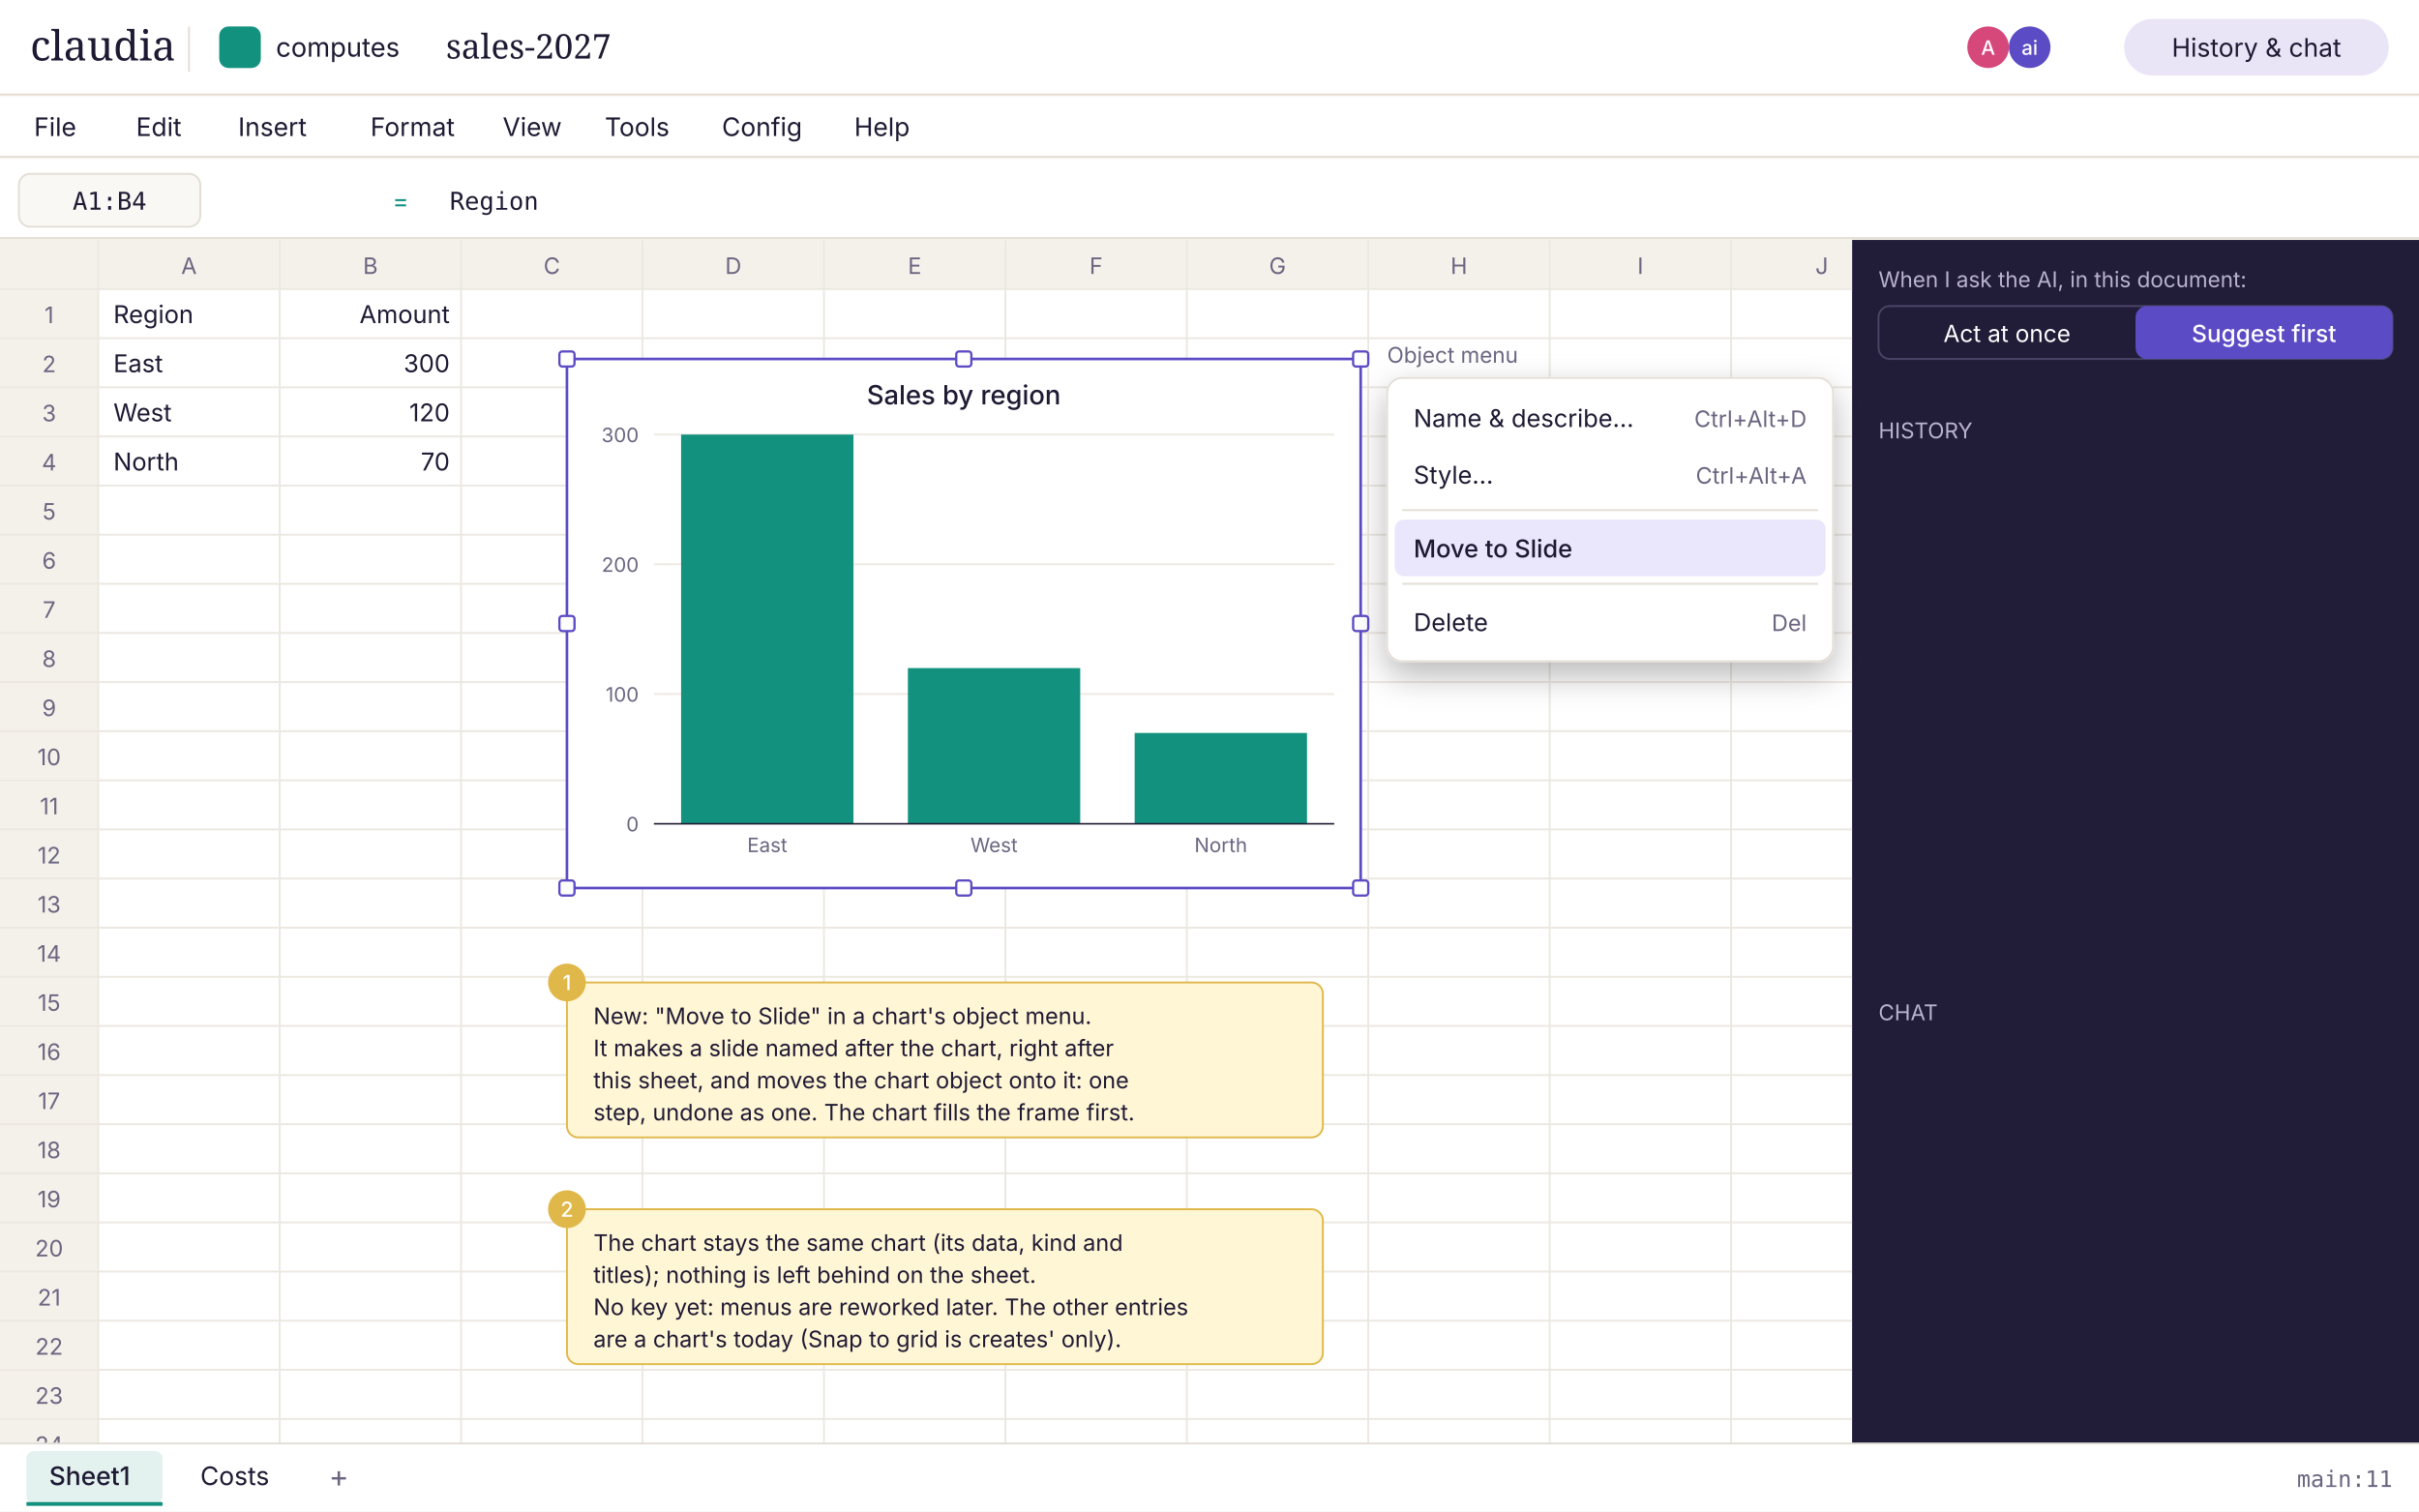
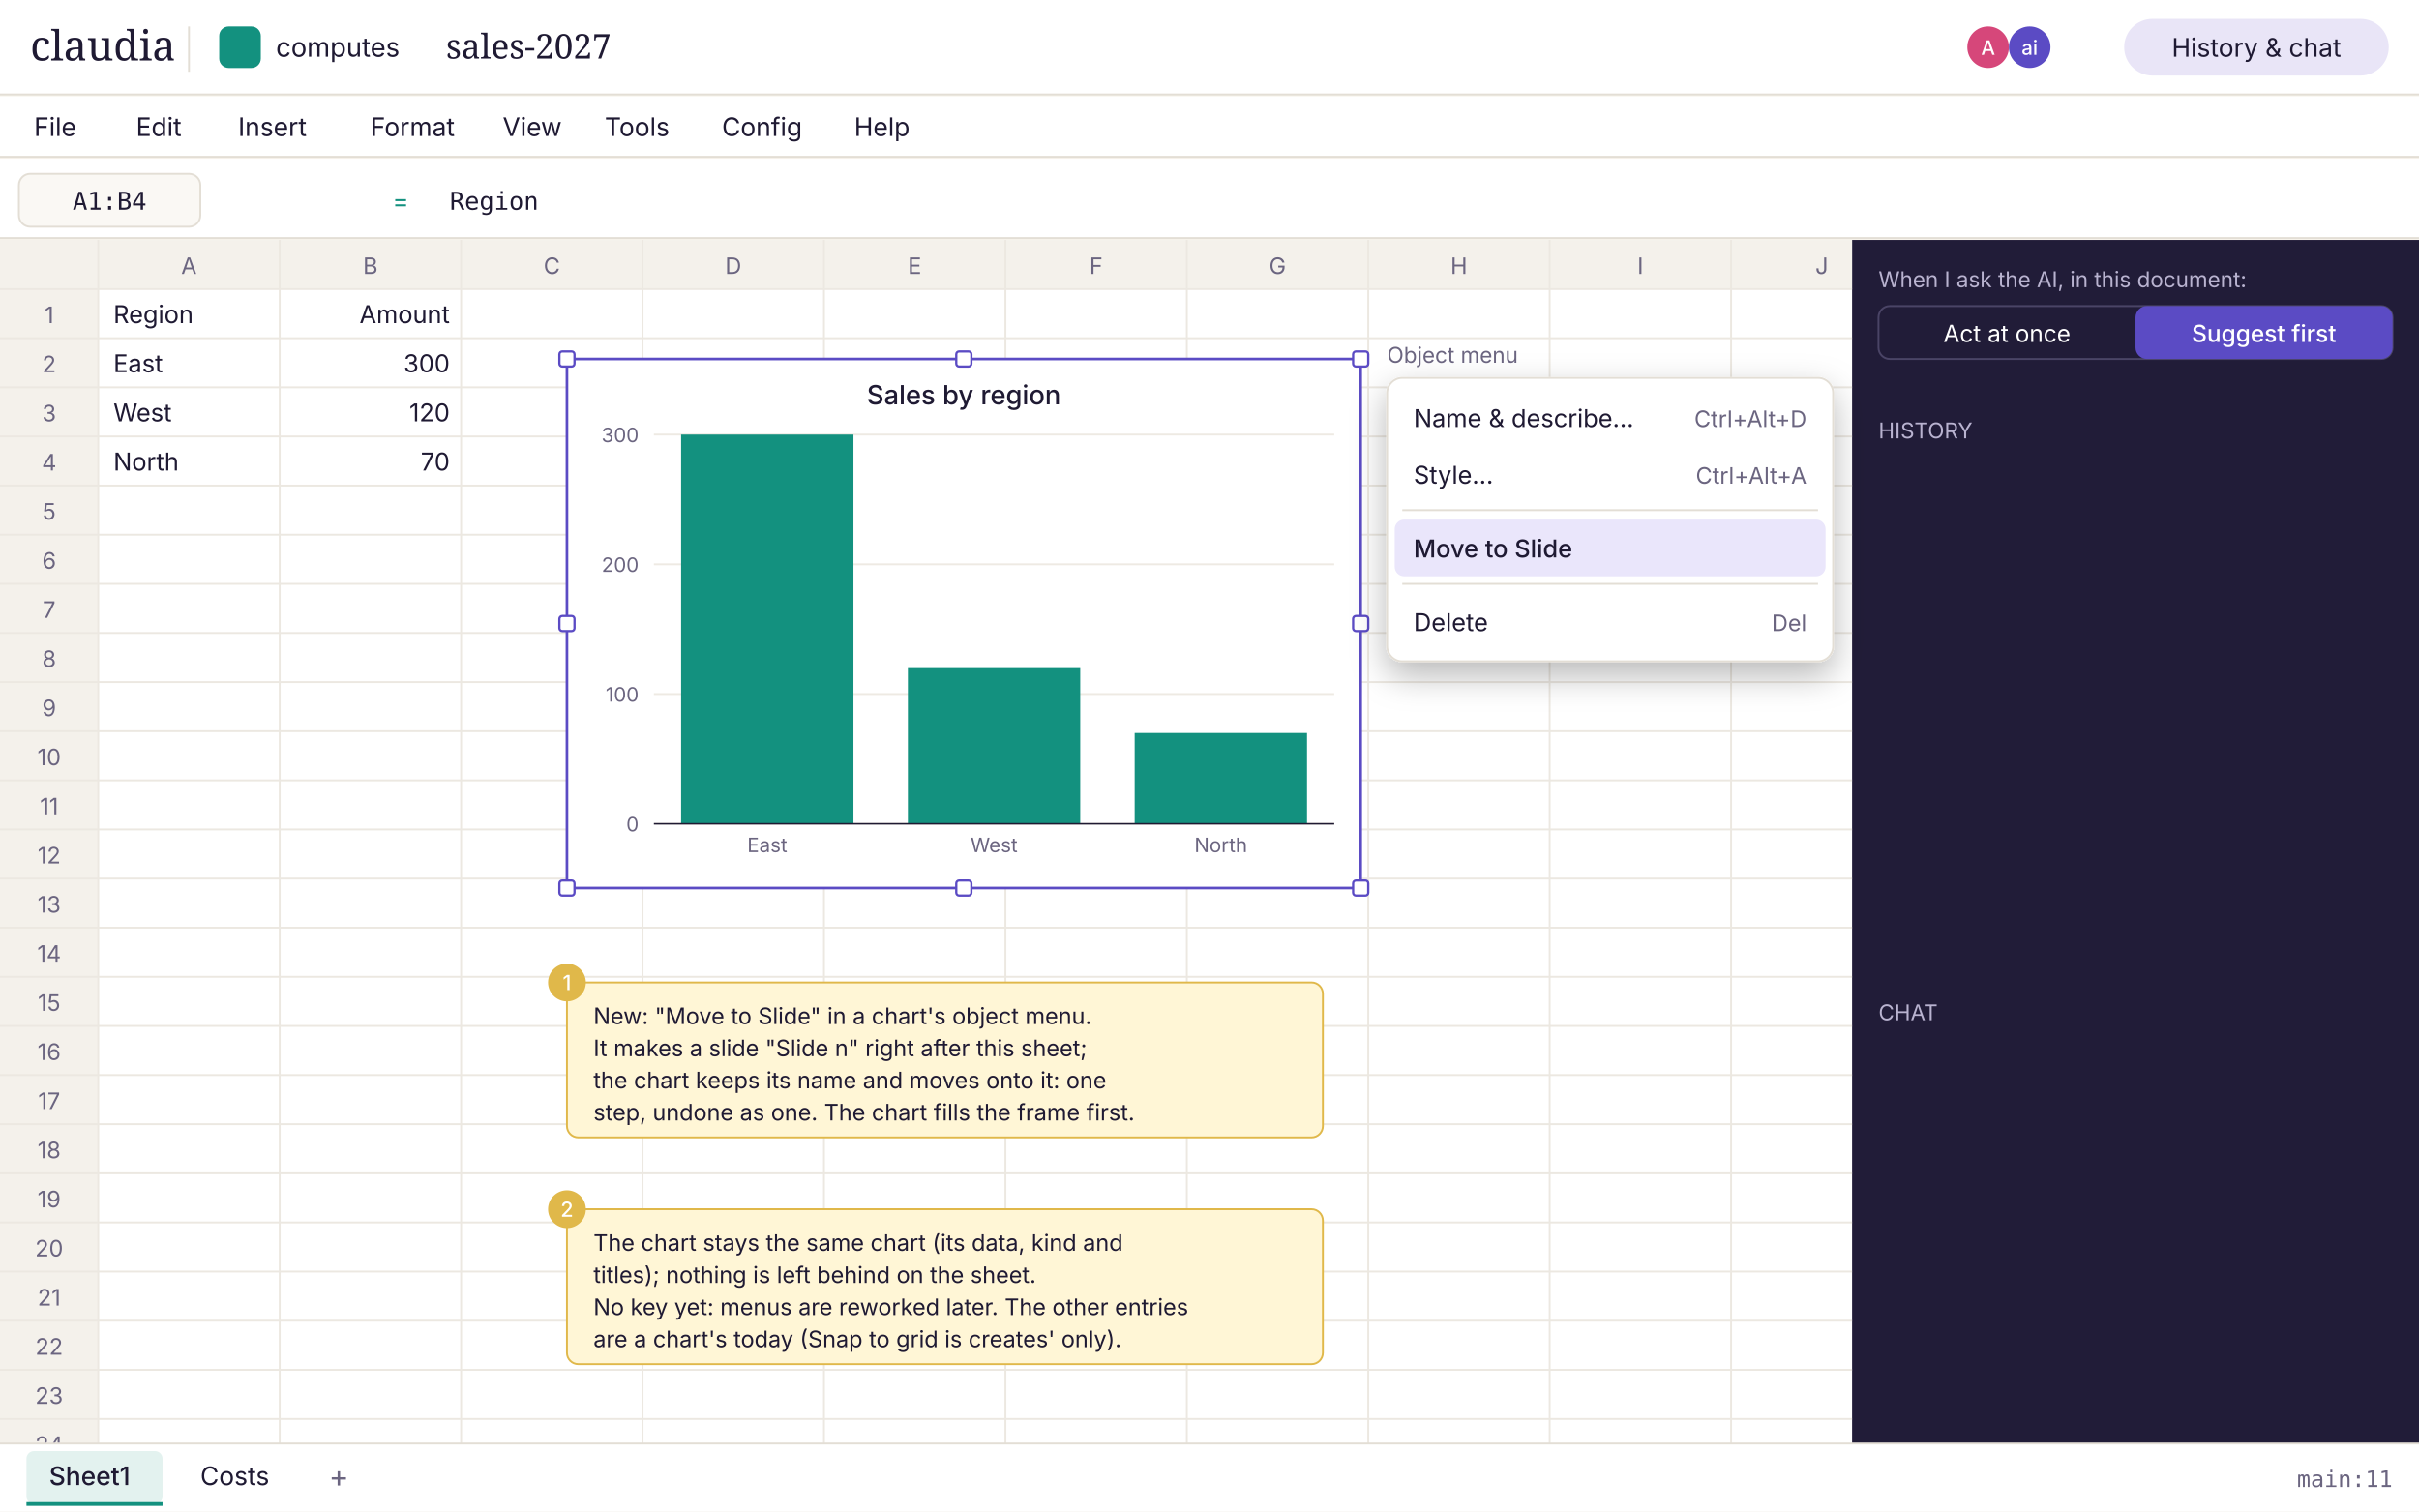
<svg xmlns="http://www.w3.org/2000/svg" width="1280" height="800" viewBox="0 0 1280 800">
  <defs>
    <filter id="sh" x="-20%" y="-20%" width="140%" height="155%">
      <feGaussianBlur in="SourceAlpha" stdDeviation="9" />
      <feOffset dy="7" result="b" />
      <feComponentTransfer>
        <feFuncA type="linear" slope="0.28" />
      </feComponentTransfer>
      <feMerge>
        <feMergeNode />
        <feMergeNode in="SourceGraphic" />
      </feMerge>
    </filter>
  </defs>
  <rect x="0" y="0" width="1280" height="800" rx="0" fill="#F7F3EC" />
  <rect x="0" y="0" width="1280" height="50" rx="0" fill="#FFFFFF" />
  <text x="16" y="32" font-family="Georgia, serif" font-size="22" fill="#1F1A33" font-weight="400" text-anchor="start">claudia</text>
  <line x1="100" y1="14" x2="100" y2="38" stroke="#E3DED5" stroke-width="1" />
  <rect x="116" y="14" width="22" height="22" rx="5" fill="#13917F" />
  <text x="146" y="30" font-family="Inter, Helvetica, Arial, sans-serif" font-size="14" fill="#1F1A33" font-weight="400" text-anchor="start">computes</text>
  <text x="236" y="31" font-family="Georgia, serif" font-size="18" fill="#1F1A33" font-weight="500" text-anchor="start">sales-2027</text>
  <circle cx="1052" cy="25" r="11" fill="#D6477A" />
  <text x="1052" y="29" font-family="Inter, Helvetica, Arial, sans-serif" font-size="10.5" fill="#FFFFFF" font-weight="500" text-anchor="middle">A</text>
  <circle cx="1074" cy="25" r="11" fill="#5B4BC4" />
  <text x="1074" y="29" font-family="Inter, Helvetica, Arial, sans-serif" font-size="10.5" fill="#FFFFFF" font-weight="500" text-anchor="middle">ai</text>
  <rect x="1124" y="10" width="140" height="30" rx="15" fill="#E9E5F7" />
  <text x="1194" y="30" font-family="Inter, Helvetica, Arial, sans-serif" font-size="13.5" fill="#1F1A33" font-weight="400" text-anchor="middle">History &amp; chat</text>
  <line x1="0" y1="50" x2="1280" y2="50" stroke="#E3DED5" stroke-width="1" />
  <rect x="0" y="51" width="1280" height="32" rx="0" fill="#FFFFFF" />
  <text x="18" y="72" font-family="Inter, Helvetica, Arial, sans-serif" font-size="13.5" fill="#1F1A33" font-weight="400" text-anchor="start">File</text>
  <text x="72" y="72" font-family="Inter, Helvetica, Arial, sans-serif" font-size="13.5" fill="#1F1A33" font-weight="400" text-anchor="start">Edit</text>
  <text x="126" y="72" font-family="Inter, Helvetica, Arial, sans-serif" font-size="13.5" fill="#1F1A33" font-weight="400" text-anchor="start">Insert</text>
  <text x="196" y="72" font-family="Inter, Helvetica, Arial, sans-serif" font-size="13.5" fill="#1F1A33" font-weight="400" text-anchor="start">Format</text>
  <text x="266" y="72" font-family="Inter, Helvetica, Arial, sans-serif" font-size="13.5" fill="#1F1A33" font-weight="400" text-anchor="start">View</text>
  <text x="320" y="72" font-family="Inter, Helvetica, Arial, sans-serif" font-size="13.5" fill="#1F1A33" font-weight="400" text-anchor="start">Tools</text>
  <text x="382" y="72" font-family="Inter, Helvetica, Arial, sans-serif" font-size="13.5" fill="#1F1A33" font-weight="400" text-anchor="start">Config</text>
  <text x="452" y="72" font-family="Inter, Helvetica, Arial, sans-serif" font-size="13.5" fill="#1F1A33" font-weight="400" text-anchor="start">Help</text>
  <line x1="0" y1="83" x2="1280" y2="83" stroke="#E3DED5" stroke-width="1" />
  <rect x="0" y="84" width="1280" height="42" rx="0" fill="#FFFFFF" />
  <rect x="10" y="92" width="96" height="28" rx="6" fill="#FAF8F4" stroke="#E3DED5" stroke-width="1" />
  <text x="58" y="111" font-family="JetBrains Mono, Menlo, monospace" font-size="13" fill="#1F1A33" font-weight="400" text-anchor="middle">A1:B4</text>
  <text x="212" y="111" font-family="Inter, Helvetica, Arial, sans-serif" font-size="13" fill="#13917F" font-weight="400" text-anchor="middle">=</text>
  <text x="238" y="111" font-family="JetBrains Mono, Menlo, monospace" font-size="13" fill="#1F1A33" font-weight="400" text-anchor="start">Region</text>
  <line x1="0" y1="126" x2="1280" y2="126" stroke="#E3DED5" stroke-width="1" />
  <rect x="980" y="127" width="300" height="637" rx="0" fill="#211C38" />
  <text x="994" y="152" font-family="Inter, Helvetica, Arial, sans-serif" font-size="11.5" fill="#B9B3D0" font-weight="400" text-anchor="start">When I ask the AI, in this document:</text>
  <rect x="994" y="162" width="272" height="28" rx="6" fill="none" stroke="#4A4466" stroke-width="1" />
  <rect x="1130.0" y="162" width="136.0" height="28" rx="6" fill="#5B4BC4" />
  <text x="1062.0" y="181" font-family="Inter, Helvetica, Arial, sans-serif" font-size="12.5" fill="#FFFFFF" font-weight="400" text-anchor="middle">Act at once</text>
  <text x="1198.0" y="181" font-family="Inter, Helvetica, Arial, sans-serif" font-size="12.5" fill="#FFFFFF" font-weight="500" text-anchor="middle">Suggest first</text>
  <text x="994" y="232" font-family="Inter, Helvetica, Arial, sans-serif" font-size="11.5" fill="#B9B3D0" font-weight="400" text-anchor="start">HISTORY</text>
  <text x="994" y="540" font-family="Inter, Helvetica, Arial, sans-serif" font-size="11.5" fill="#B9B3D0" font-weight="400" text-anchor="start">CHAT</text>
  <rect x="0" y="127" width="980" height="637" rx="0" fill="#FFFFFF" />
  <rect x="0" y="127" width="980" height="26" rx="0" fill="#F4F1EB" />
  <rect x="0" y="127" width="52" height="637" rx="0" fill="#F4F1EB" />
  <line x1="52" y1="127" x2="52" y2="764" stroke="#ECE8E1" stroke-width="1" />
  <text x="100" y="145" font-family="Inter, Helvetica, Arial, sans-serif" font-size="12" fill="#6B6580" font-weight="400" text-anchor="middle">A</text>
  <line x1="148" y1="127" x2="148" y2="764" stroke="#ECE8E1" stroke-width="1" />
  <text x="196" y="145" font-family="Inter, Helvetica, Arial, sans-serif" font-size="12" fill="#6B6580" font-weight="400" text-anchor="middle">B</text>
  <line x1="244" y1="127" x2="244" y2="764" stroke="#ECE8E1" stroke-width="1" />
  <text x="292" y="145" font-family="Inter, Helvetica, Arial, sans-serif" font-size="12" fill="#6B6580" font-weight="400" text-anchor="middle">C</text>
  <line x1="340" y1="127" x2="340" y2="764" stroke="#ECE8E1" stroke-width="1" />
  <text x="388" y="145" font-family="Inter, Helvetica, Arial, sans-serif" font-size="12" fill="#6B6580" font-weight="400" text-anchor="middle">D</text>
  <line x1="436" y1="127" x2="436" y2="764" stroke="#ECE8E1" stroke-width="1" />
  <text x="484" y="145" font-family="Inter, Helvetica, Arial, sans-serif" font-size="12" fill="#6B6580" font-weight="400" text-anchor="middle">E</text>
  <line x1="532" y1="127" x2="532" y2="764" stroke="#ECE8E1" stroke-width="1" />
  <text x="580" y="145" font-family="Inter, Helvetica, Arial, sans-serif" font-size="12" fill="#6B6580" font-weight="400" text-anchor="middle">F</text>
  <line x1="628" y1="127" x2="628" y2="764" stroke="#ECE8E1" stroke-width="1" />
  <text x="676" y="145" font-family="Inter, Helvetica, Arial, sans-serif" font-size="12" fill="#6B6580" font-weight="400" text-anchor="middle">G</text>
  <line x1="724" y1="127" x2="724" y2="764" stroke="#ECE8E1" stroke-width="1" />
  <text x="772" y="145" font-family="Inter, Helvetica, Arial, sans-serif" font-size="12" fill="#6B6580" font-weight="400" text-anchor="middle">H</text>
  <line x1="820" y1="127" x2="820" y2="764" stroke="#ECE8E1" stroke-width="1" />
  <text x="868" y="145" font-family="Inter, Helvetica, Arial, sans-serif" font-size="12" fill="#6B6580" font-weight="400" text-anchor="middle">I</text>
  <line x1="916" y1="127" x2="916" y2="764" stroke="#ECE8E1" stroke-width="1" />
  <text x="964" y="145" font-family="Inter, Helvetica, Arial, sans-serif" font-size="12" fill="#6B6580" font-weight="400" text-anchor="middle">J</text>
  <line x1="0" y1="153" x2="980" y2="153" stroke="#ECE8E1" stroke-width="1" />
  <text x="26" y="171" font-family="Inter, Helvetica, Arial, sans-serif" font-size="12" fill="#6B6580" font-weight="400" text-anchor="middle">1</text>
  <line x1="0" y1="179" x2="980" y2="179" stroke="#ECE8E1" stroke-width="1" />
  <text x="26" y="197" font-family="Inter, Helvetica, Arial, sans-serif" font-size="12" fill="#6B6580" font-weight="400" text-anchor="middle">2</text>
  <line x1="0" y1="205" x2="980" y2="205" stroke="#ECE8E1" stroke-width="1" />
  <text x="26" y="223" font-family="Inter, Helvetica, Arial, sans-serif" font-size="12" fill="#6B6580" font-weight="400" text-anchor="middle">3</text>
  <line x1="0" y1="231" x2="980" y2="231" stroke="#ECE8E1" stroke-width="1" />
  <text x="26" y="249" font-family="Inter, Helvetica, Arial, sans-serif" font-size="12" fill="#6B6580" font-weight="400" text-anchor="middle">4</text>
  <line x1="0" y1="257" x2="980" y2="257" stroke="#ECE8E1" stroke-width="1" />
  <text x="26" y="275" font-family="Inter, Helvetica, Arial, sans-serif" font-size="12" fill="#6B6580" font-weight="400" text-anchor="middle">5</text>
  <line x1="0" y1="283" x2="980" y2="283" stroke="#ECE8E1" stroke-width="1" />
  <text x="26" y="301" font-family="Inter, Helvetica, Arial, sans-serif" font-size="12" fill="#6B6580" font-weight="400" text-anchor="middle">6</text>
  <line x1="0" y1="309" x2="980" y2="309" stroke="#ECE8E1" stroke-width="1" />
  <text x="26" y="327" font-family="Inter, Helvetica, Arial, sans-serif" font-size="12" fill="#6B6580" font-weight="400" text-anchor="middle">7</text>
  <line x1="0" y1="335" x2="980" y2="335" stroke="#ECE8E1" stroke-width="1" />
  <text x="26" y="353" font-family="Inter, Helvetica, Arial, sans-serif" font-size="12" fill="#6B6580" font-weight="400" text-anchor="middle">8</text>
  <line x1="0" y1="361" x2="980" y2="361" stroke="#ECE8E1" stroke-width="1" />
  <text x="26" y="379" font-family="Inter, Helvetica, Arial, sans-serif" font-size="12" fill="#6B6580" font-weight="400" text-anchor="middle">9</text>
  <line x1="0" y1="387" x2="980" y2="387" stroke="#ECE8E1" stroke-width="1" />
  <text x="26" y="405" font-family="Inter, Helvetica, Arial, sans-serif" font-size="12" fill="#6B6580" font-weight="400" text-anchor="middle">10</text>
  <line x1="0" y1="413" x2="980" y2="413" stroke="#ECE8E1" stroke-width="1" />
  <text x="26" y="431" font-family="Inter, Helvetica, Arial, sans-serif" font-size="12" fill="#6B6580" font-weight="400" text-anchor="middle">11</text>
  <line x1="0" y1="439" x2="980" y2="439" stroke="#ECE8E1" stroke-width="1" />
  <text x="26" y="457" font-family="Inter, Helvetica, Arial, sans-serif" font-size="12" fill="#6B6580" font-weight="400" text-anchor="middle">12</text>
  <line x1="0" y1="465" x2="980" y2="465" stroke="#ECE8E1" stroke-width="1" />
  <text x="26" y="483" font-family="Inter, Helvetica, Arial, sans-serif" font-size="12" fill="#6B6580" font-weight="400" text-anchor="middle">13</text>
  <line x1="0" y1="491" x2="980" y2="491" stroke="#ECE8E1" stroke-width="1" />
  <text x="26" y="509" font-family="Inter, Helvetica, Arial, sans-serif" font-size="12" fill="#6B6580" font-weight="400" text-anchor="middle">14</text>
  <line x1="0" y1="517" x2="980" y2="517" stroke="#ECE8E1" stroke-width="1" />
  <text x="26" y="535" font-family="Inter, Helvetica, Arial, sans-serif" font-size="12" fill="#6B6580" font-weight="400" text-anchor="middle">15</text>
  <line x1="0" y1="543" x2="980" y2="543" stroke="#ECE8E1" stroke-width="1" />
  <text x="26" y="561" font-family="Inter, Helvetica, Arial, sans-serif" font-size="12" fill="#6B6580" font-weight="400" text-anchor="middle">16</text>
  <line x1="0" y1="569" x2="980" y2="569" stroke="#ECE8E1" stroke-width="1" />
  <text x="26" y="587" font-family="Inter, Helvetica, Arial, sans-serif" font-size="12" fill="#6B6580" font-weight="400" text-anchor="middle">17</text>
  <line x1="0" y1="595" x2="980" y2="595" stroke="#ECE8E1" stroke-width="1" />
  <text x="26" y="613" font-family="Inter, Helvetica, Arial, sans-serif" font-size="12" fill="#6B6580" font-weight="400" text-anchor="middle">18</text>
  <line x1="0" y1="621" x2="980" y2="621" stroke="#ECE8E1" stroke-width="1" />
  <text x="26" y="639" font-family="Inter, Helvetica, Arial, sans-serif" font-size="12" fill="#6B6580" font-weight="400" text-anchor="middle">19</text>
  <line x1="0" y1="647" x2="980" y2="647" stroke="#ECE8E1" stroke-width="1" />
  <text x="26" y="665" font-family="Inter, Helvetica, Arial, sans-serif" font-size="12" fill="#6B6580" font-weight="400" text-anchor="middle">20</text>
  <line x1="0" y1="673" x2="980" y2="673" stroke="#ECE8E1" stroke-width="1" />
  <text x="26" y="691" font-family="Inter, Helvetica, Arial, sans-serif" font-size="12" fill="#6B6580" font-weight="400" text-anchor="middle">21</text>
  <line x1="0" y1="699" x2="980" y2="699" stroke="#ECE8E1" stroke-width="1" />
  <text x="26" y="717" font-family="Inter, Helvetica, Arial, sans-serif" font-size="12" fill="#6B6580" font-weight="400" text-anchor="middle">22</text>
  <line x1="0" y1="725" x2="980" y2="725" stroke="#ECE8E1" stroke-width="1" />
  <text x="26" y="743" font-family="Inter, Helvetica, Arial, sans-serif" font-size="12" fill="#6B6580" font-weight="400" text-anchor="middle">23</text>
  <line x1="0" y1="751" x2="980" y2="751" stroke="#ECE8E1" stroke-width="1" />
  <text x="26" y="769" font-family="Inter, Helvetica, Arial, sans-serif" font-size="12" fill="#6B6580" font-weight="400" text-anchor="middle">24</text>
  <text x="60" y="171" font-family="Inter, Helvetica, Arial, sans-serif" font-size="13" fill="#1F1A33" font-weight="400" text-anchor="start">Region</text>
  <text x="238" y="171" font-family="Inter, Helvetica, Arial, sans-serif" font-size="13" fill="#1F1A33" font-weight="400" text-anchor="end">Amount</text>
  <text x="60" y="197" font-family="Inter, Helvetica, Arial, sans-serif" font-size="13" fill="#1F1A33" font-weight="400" text-anchor="start">East</text>
  <text x="238" y="197" font-family="Inter, Helvetica, Arial, sans-serif" font-size="13" fill="#1F1A33" font-weight="400" text-anchor="end">300</text>
  <text x="60" y="223" font-family="Inter, Helvetica, Arial, sans-serif" font-size="13" fill="#1F1A33" font-weight="400" text-anchor="start">West</text>
  <text x="238" y="223" font-family="Inter, Helvetica, Arial, sans-serif" font-size="13" fill="#1F1A33" font-weight="400" text-anchor="end">120</text>
  <text x="60" y="249" font-family="Inter, Helvetica, Arial, sans-serif" font-size="13" fill="#1F1A33" font-weight="400" text-anchor="start">North</text>
  <text x="238" y="249" font-family="Inter, Helvetica, Arial, sans-serif" font-size="13" fill="#1F1A33" font-weight="400" text-anchor="end">70</text>
  <rect x="300" y="190" width="420" height="280" rx="0" fill="#FFFFFF" />
  <text x="510.0" y="214" font-family="Inter, Helvetica, Arial, sans-serif" font-size="14" fill="#1F1A33" font-weight="500" text-anchor="middle">Sales by region</text>
  <line x1="346" y1="436.0" x2="706" y2="436.0" stroke="#EEEAE3" stroke-width="1" />
  <text x="338" y="440.0" font-family="Inter, Helvetica, Arial, sans-serif" font-size="10.5" fill="#6B6580" font-weight="400" text-anchor="end">0</text>
  <line x1="346" y1="367.333" x2="706" y2="367.333" stroke="#EEEAE3" stroke-width="1" />
  <text x="338" y="371.333" font-family="Inter, Helvetica, Arial, sans-serif" font-size="10.5" fill="#6B6580" font-weight="400" text-anchor="end">100</text>
  <line x1="346" y1="298.667" x2="706" y2="298.667" stroke="#EEEAE3" stroke-width="1" />
  <text x="338" y="302.667" font-family="Inter, Helvetica, Arial, sans-serif" font-size="10.5" fill="#6B6580" font-weight="400" text-anchor="end">200</text>
  <line x1="346" y1="230.0" x2="706" y2="230.0" stroke="#EEEAE3" stroke-width="1" />
  <text x="338" y="234.0" font-family="Inter, Helvetica, Arial, sans-serif" font-size="10.5" fill="#6B6580" font-weight="400" text-anchor="end">300</text>
  <rect x="360.4" y="230.0" width="91.2" height="206.0" rx="0" fill="#13917F" />
  <text x="406.0" y="451" font-family="Inter, Helvetica, Arial, sans-serif" font-size="10.5" fill="#6B6580" font-weight="400" text-anchor="middle">East</text>
  <rect x="480.4" y="353.6" width="91.2" height="82.4" rx="0" fill="#13917F" />
  <text x="526.0" y="451" font-family="Inter, Helvetica, Arial, sans-serif" font-size="10.5" fill="#6B6580" font-weight="400" text-anchor="middle">West</text>
  <rect x="600.4" y="387.933" width="91.2" height="48.067" rx="0" fill="#13917F" />
  <text x="646.0" y="451" font-family="Inter, Helvetica, Arial, sans-serif" font-size="10.5" fill="#6B6580" font-weight="400" text-anchor="middle">North</text>
  <line x1="346" y1="436" x2="706" y2="436" stroke="#1F1A33" stroke-width="0.8" />
  <rect x="300" y="190" width="420" height="280" rx="0" fill="none" stroke="#5B4BC4" stroke-width="1.4" />
  <rect x="296" y="186" width="8" height="8" rx="1.5" fill="#FFFFFF" stroke="#5B4BC4" stroke-width="1.2" />
  <rect x="296" y="326.0" width="8" height="8" rx="1.5" fill="#FFFFFF" stroke="#5B4BC4" stroke-width="1.2" />
  <rect x="296" y="466" width="8" height="8" rx="1.5" fill="#FFFFFF" stroke="#5B4BC4" stroke-width="1.2" />
  <rect x="506.0" y="186" width="8" height="8" rx="1.5" fill="#FFFFFF" stroke="#5B4BC4" stroke-width="1.2" />
  <rect x="506.0" y="466" width="8" height="8" rx="1.5" fill="#FFFFFF" stroke="#5B4BC4" stroke-width="1.2" />
  <rect x="716" y="186" width="8" height="8" rx="1.5" fill="#FFFFFF" stroke="#5B4BC4" stroke-width="1.2" />
  <rect x="716" y="326.0" width="8" height="8" rx="1.5" fill="#FFFFFF" stroke="#5B4BC4" stroke-width="1.2" />
  <rect x="716" y="466" width="8" height="8" rx="1.5" fill="#FFFFFF" stroke="#5B4BC4" stroke-width="1.2" />
  <g filter="url(#sh)">
    <rect x="734" y="200" width="236" height="150" rx="8" fill="#FFFFFF" stroke="#E3DED5" stroke-width="1" />
  </g>
  <text x="748" y="226" font-family="Inter, Helvetica, Arial, sans-serif" font-size="13" fill="#1F1A33" font-weight="400" text-anchor="start">Name &amp; describe…</text>
  <text x="956" y="226" font-family="Inter, Helvetica, Arial, sans-serif" font-size="12" fill="#6B6580" font-weight="400" text-anchor="end">Ctrl+Alt+D</text>
  <text x="748" y="256" font-family="Inter, Helvetica, Arial, sans-serif" font-size="13" fill="#1F1A33" font-weight="400" text-anchor="start">Style…</text>
  <text x="956" y="256" font-family="Inter, Helvetica, Arial, sans-serif" font-size="12" fill="#6B6580" font-weight="400" text-anchor="end">Ctrl+Alt+A</text>
  <line x1="742" y1="270" x2="962" y2="270" stroke="#E3DED5" stroke-width="1" />
  <rect x="738" y="275" width="228" height="30" rx="5" fill="#EAE6FB" />
  <text x="748" y="295" font-family="Inter, Helvetica, Arial, sans-serif" font-size="13" fill="#1F1A33" font-weight="500" text-anchor="start">Move to Slide</text>
  <line x1="742" y1="309" x2="962" y2="309" stroke="#E3DED5" stroke-width="1" />
  <text x="748" y="334" font-family="Inter, Helvetica, Arial, sans-serif" font-size="13" fill="#1F1A33" font-weight="400" text-anchor="start">Delete</text>
  <text x="956" y="334" font-family="Inter, Helvetica, Arial, sans-serif" font-size="12" fill="#6B6580" font-weight="400" text-anchor="end">Del</text>
  <text x="734" y="192" font-family="Inter, Helvetica, Arial, sans-serif" font-size="11.5" fill="#6B6580" font-weight="400" text-anchor="start">Object menu</text>
  <rect x="300" y="520" width="400" height="82" rx="6" fill="#FFF6D6" stroke="#E0B84A" stroke-width="1" />
  <circle cx="300" cy="520" r="10" fill="#E0B84A" />
  <text x="300" y="524" font-family="Inter, Helvetica, Arial, sans-serif" font-size="11" fill="#FFFFFF" font-weight="500" text-anchor="middle">1</text>
  <text x="314" y="542" font-family="Inter, Helvetica, Arial, sans-serif" font-size="12" fill="#1F1A33" font-weight="400" text-anchor="start">New: "Move to Slide" in a chart's object menu.</text>
-   <text x="314" y="559" font-family="Inter, Helvetica, Arial, sans-serif" font-size="12" fill="#1F1A33" font-weight="400" text-anchor="start">It makes a slide named after the chart, right after</text>
-   <text x="314" y="576" font-family="Inter, Helvetica, Arial, sans-serif" font-size="12" fill="#1F1A33" font-weight="400" text-anchor="start">this sheet, and moves the chart object onto it: one</text>
+   <text x="314" y="559" font-family="Inter, Helvetica, Arial, sans-serif" font-size="12" fill="#1F1A33" font-weight="400" text-anchor="start">It makes a slide "Slide n" right after this sheet;</text>
+   <text x="314" y="576" font-family="Inter, Helvetica, Arial, sans-serif" font-size="12" fill="#1F1A33" font-weight="400" text-anchor="start">the chart keeps its name and moves onto it: one</text>
  <text x="314" y="593" font-family="Inter, Helvetica, Arial, sans-serif" font-size="12" fill="#1F1A33" font-weight="400" text-anchor="start">step, undone as one. The chart fills the frame first.</text>
  <rect x="300" y="640" width="400" height="82" rx="6" fill="#FFF6D6" stroke="#E0B84A" stroke-width="1" />
  <circle cx="300" cy="640" r="10" fill="#E0B84A" />
  <text x="300" y="644" font-family="Inter, Helvetica, Arial, sans-serif" font-size="11" fill="#FFFFFF" font-weight="500" text-anchor="middle">2</text>
  <text x="314" y="662" font-family="Inter, Helvetica, Arial, sans-serif" font-size="12" fill="#1F1A33" font-weight="400" text-anchor="start">The chart stays the same chart (its data, kind and</text>
  <text x="314" y="679" font-family="Inter, Helvetica, Arial, sans-serif" font-size="12" fill="#1F1A33" font-weight="400" text-anchor="start">titles); nothing is left behind on the sheet.</text>
  <text x="314" y="696" font-family="Inter, Helvetica, Arial, sans-serif" font-size="12" fill="#1F1A33" font-weight="400" text-anchor="start">No key yet: menus are reworked later. The other entries</text>
  <text x="314" y="713" font-family="Inter, Helvetica, Arial, sans-serif" font-size="12" fill="#1F1A33" font-weight="400" text-anchor="start">are a chart's today (Snap to grid is creates' only).</text>
  <rect x="0" y="764" width="1280" height="36" rx="0" fill="#FFFFFF" />
  <line x1="0" y1="764" x2="1280" y2="764" stroke="#E3DED5" stroke-width="1" />
  <rect x="14" y="768" width="72" height="28" rx="4" fill="#E3F2EF" />
  <line x1="14" y1="796" x2="86" y2="796" stroke="#13917F" stroke-width="2" />
  <text x="26" y="786" font-family="Inter, Helvetica, Arial, sans-serif" font-size="13.5" fill="#1F1A33" font-weight="500" text-anchor="start">Sheet1</text>
  <text x="106" y="786" font-family="Inter, Helvetica, Arial, sans-serif" font-size="13.5" fill="#1F1A33" font-weight="400" text-anchor="start">Costs</text>
  <text x="174" y="787" font-family="Inter, Helvetica, Arial, sans-serif" font-size="16" fill="#6B6580" font-weight="400" text-anchor="start">+</text>
  <text x="1266" y="787" font-family="JetBrains Mono, Menlo, monospace" font-size="12" fill="#6B6580" font-weight="400" text-anchor="end">main:11</text>
</svg>
